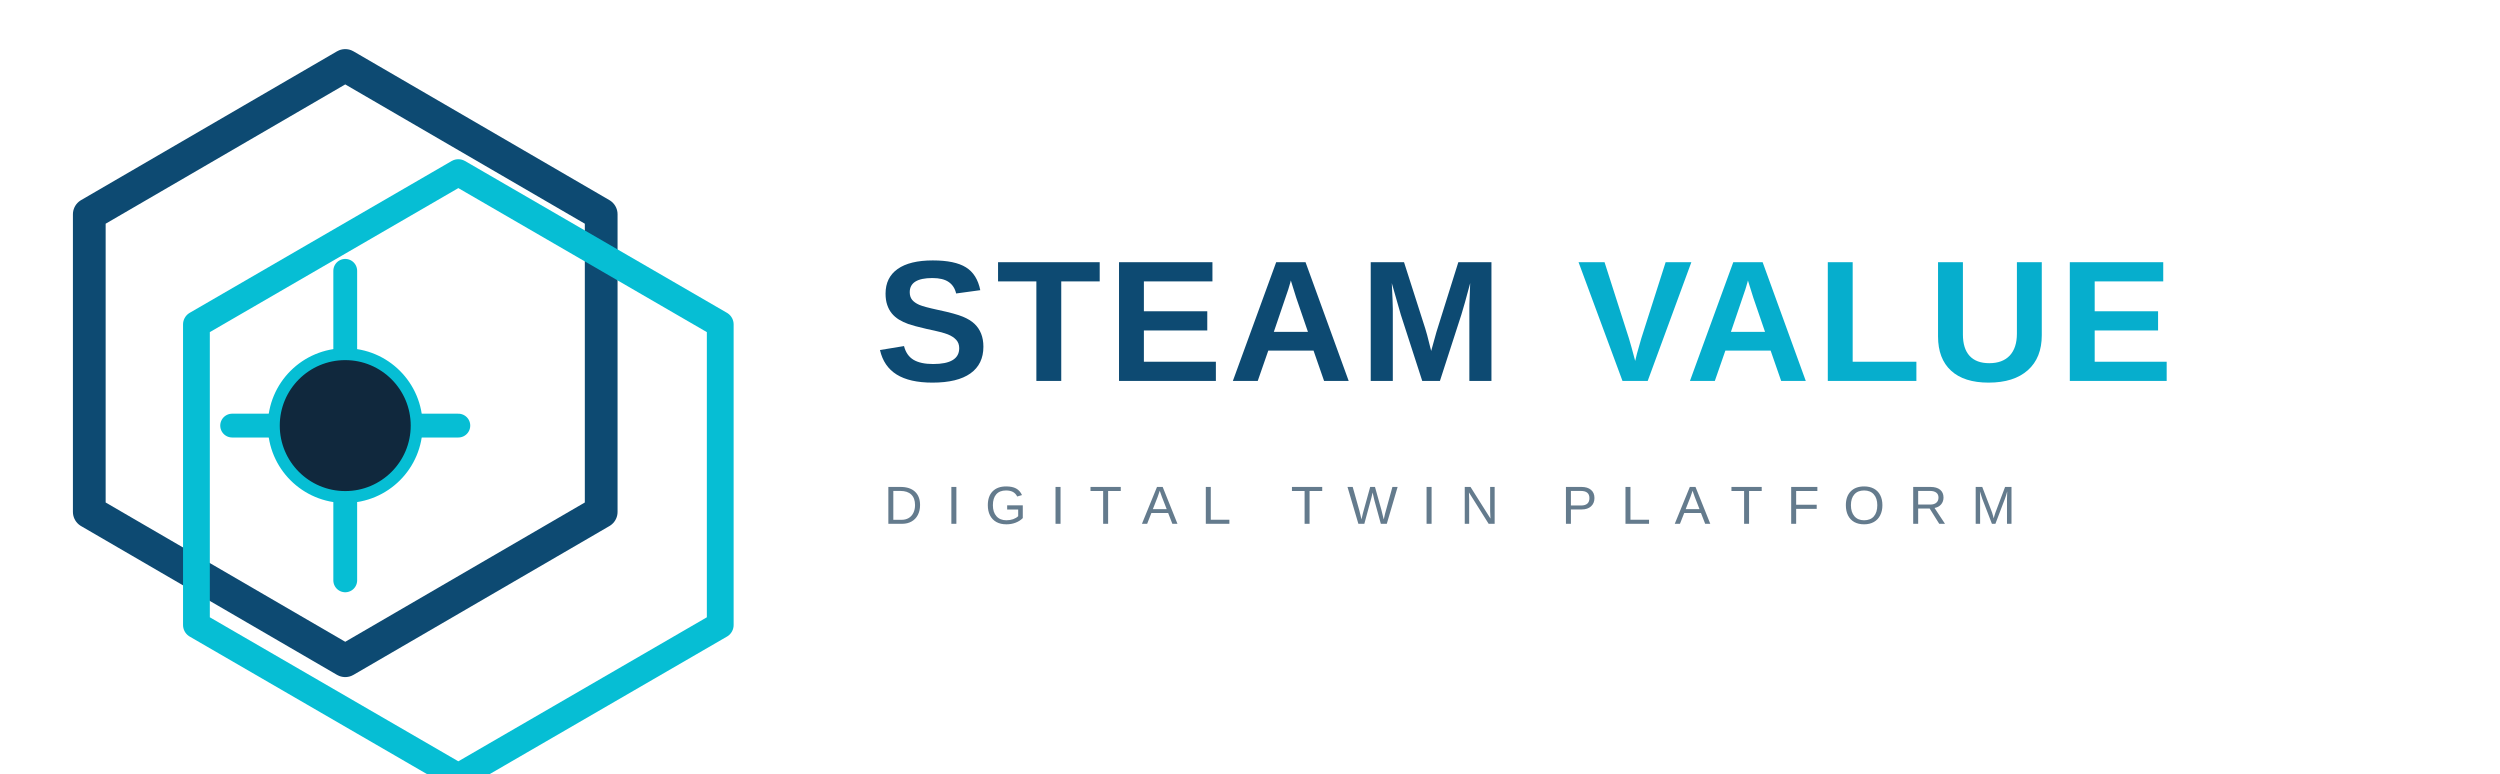
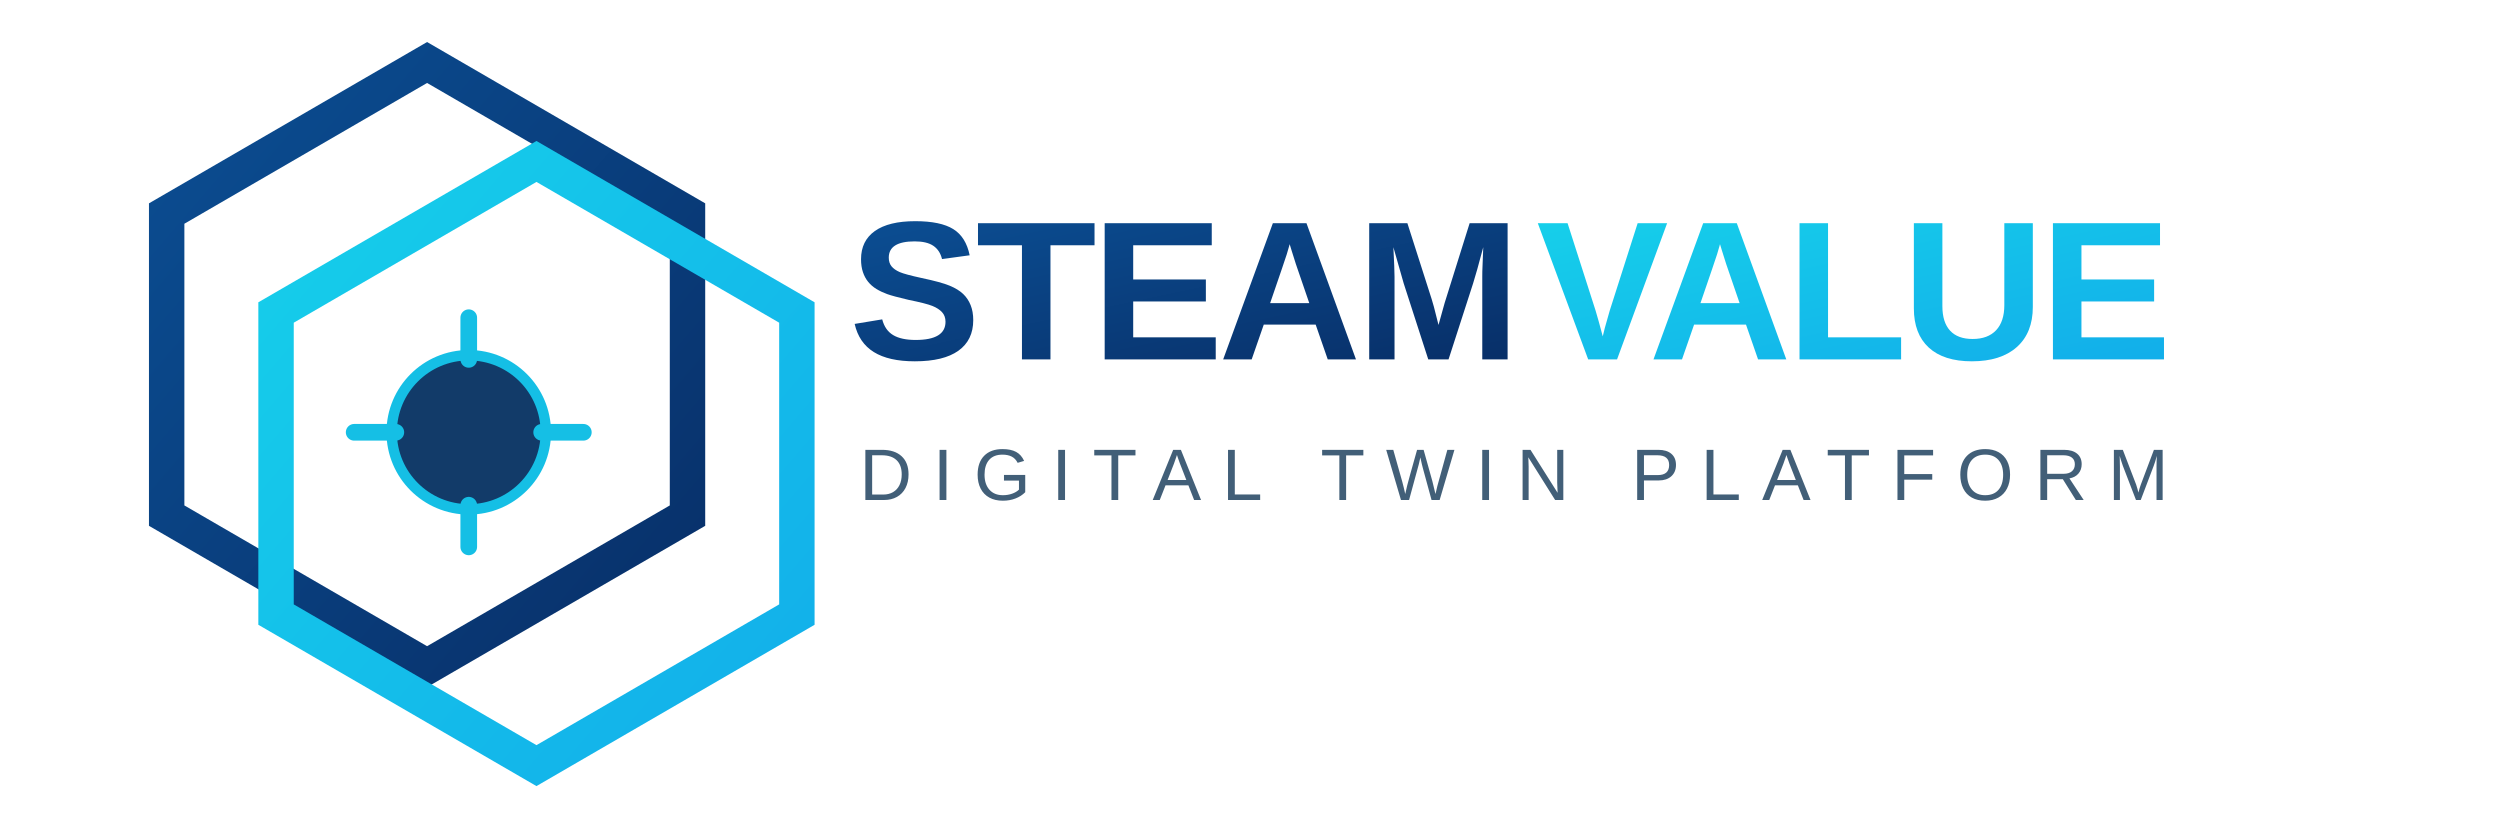
- <svg xmlns="http://www.w3.org/2000/svg" viewBox="0 0 840 260" role="img" aria-labelledby="title desc">
-   <g fill="none" stroke-linecap="round" stroke-linejoin="round">
-     <path d="M116 22 202 72v100l-86 50-86-50V72Z" stroke="#0d4a72" stroke-width="11" />
-     <path d="m154 58 88 51v101l-88 51-88-51V109Z" stroke="#06bed4" stroke-width="9" />
-     <path d="M116 91v26m0 52v26M78 143h25m26 0h25" stroke="#06bed4" stroke-width="8" />
+ <svg xmlns="http://www.w3.org/2000/svg" width="2400" height="800" viewBox="0 0 2400 800" role="img" aria-labelledby="title desc">
+   <defs>
+     <linearGradient id="navyGrad" x1="0" y1="0" x2="1" y2="1">
+       <stop offset="0%" stop-color="#0B4E93" />
+       <stop offset="100%" stop-color="#082F68" />
+     </linearGradient>
+     <linearGradient id="cyanGrad" x1="0" y1="0" x2="1" y2="1">
+       <stop offset="0%" stop-color="#16CFEA" />
+       <stop offset="100%" stop-color="#12AEEA" />
+     </linearGradient>
+   </defs>
+   <g transform="translate(120,60)">
+     <polygon points="290,0 540,145 540,435 290,580 40,435 40,145" fill="none" stroke="url(#navyGrad)" stroke-width="34" stroke-linejoin="miter" />
+     <polygon points="395,95 645,240 645,530 395,675 145,530 145,240" fill="none" stroke="url(#cyanGrad)" stroke-width="34" stroke-linejoin="miter" />
+     <circle cx="330" cy="355" r="72" fill="#123B69" />
+     <circle cx="330" cy="355" r="74" fill="none" stroke="#15BFE5" stroke-width="10" />
+     <line x1="330" y1="245" x2="330" y2="285" stroke="#15BFE5" stroke-width="16" stroke-linecap="round" />
+     <line x1="330" y1="425" x2="330" y2="465" stroke="#15BFE5" stroke-width="16" stroke-linecap="round" />
+     <line x1="220" y1="355" x2="260" y2="355" stroke="#15BFE5" stroke-width="16" stroke-linecap="round" />
+     <line x1="400" y1="355" x2="440" y2="355" stroke="#15BFE5" stroke-width="16" stroke-linecap="round" />
  </g>
-   <circle cx="116" cy="143" r="24" fill="#10283d" stroke="#06bed4" stroke-width="4" />
  <g font-family="Arial, Helvetica, sans-serif">
-     <text x="294" y="128" fill="#0d4a72" font-size="58" font-weight="700" letter-spacing="2">STEAM</text>
-     <text x="530" y="128" fill="#06aecd" font-size="58" font-weight="700" letter-spacing="2">VALUE</text>
-     <text x="297" y="176" fill="#647b8d" font-size="18" font-weight="500" letter-spacing="8">DIGITAL TWIN PLATFORM</text>
+     <text x="815" y="345" font-size="190" font-weight="800" fill="url(#navyGrad)" letter-spacing="-5">STEAM</text>
+     <text x="1475" y="345" font-size="190" font-weight="800" fill="url(#cyanGrad)" letter-spacing="-5">VALUE</text>
+     <text x="825" y="480" font-size="70" font-weight="400" fill="#425F78" letter-spacing="20">DIGITAL TWIN PLATFORM</text>
  </g>
</svg>
